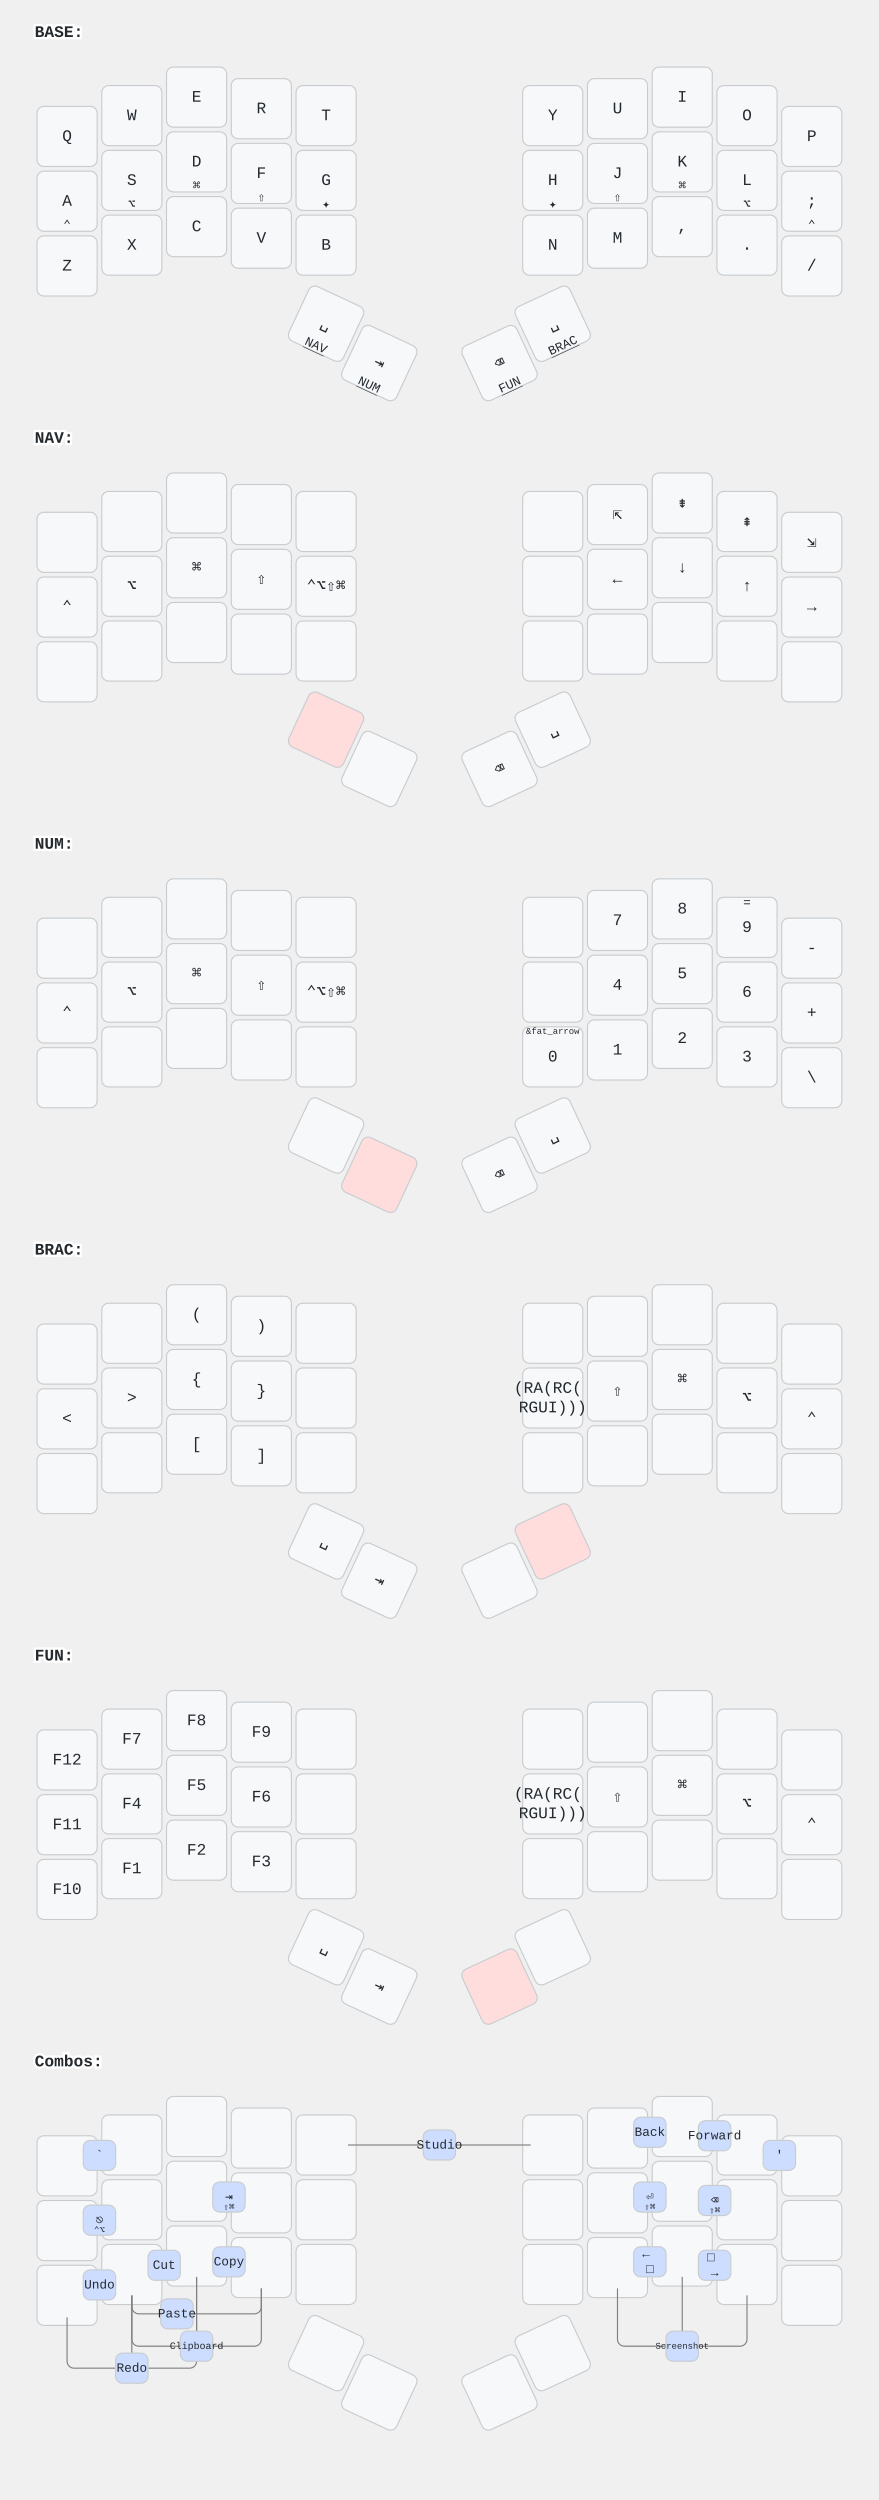
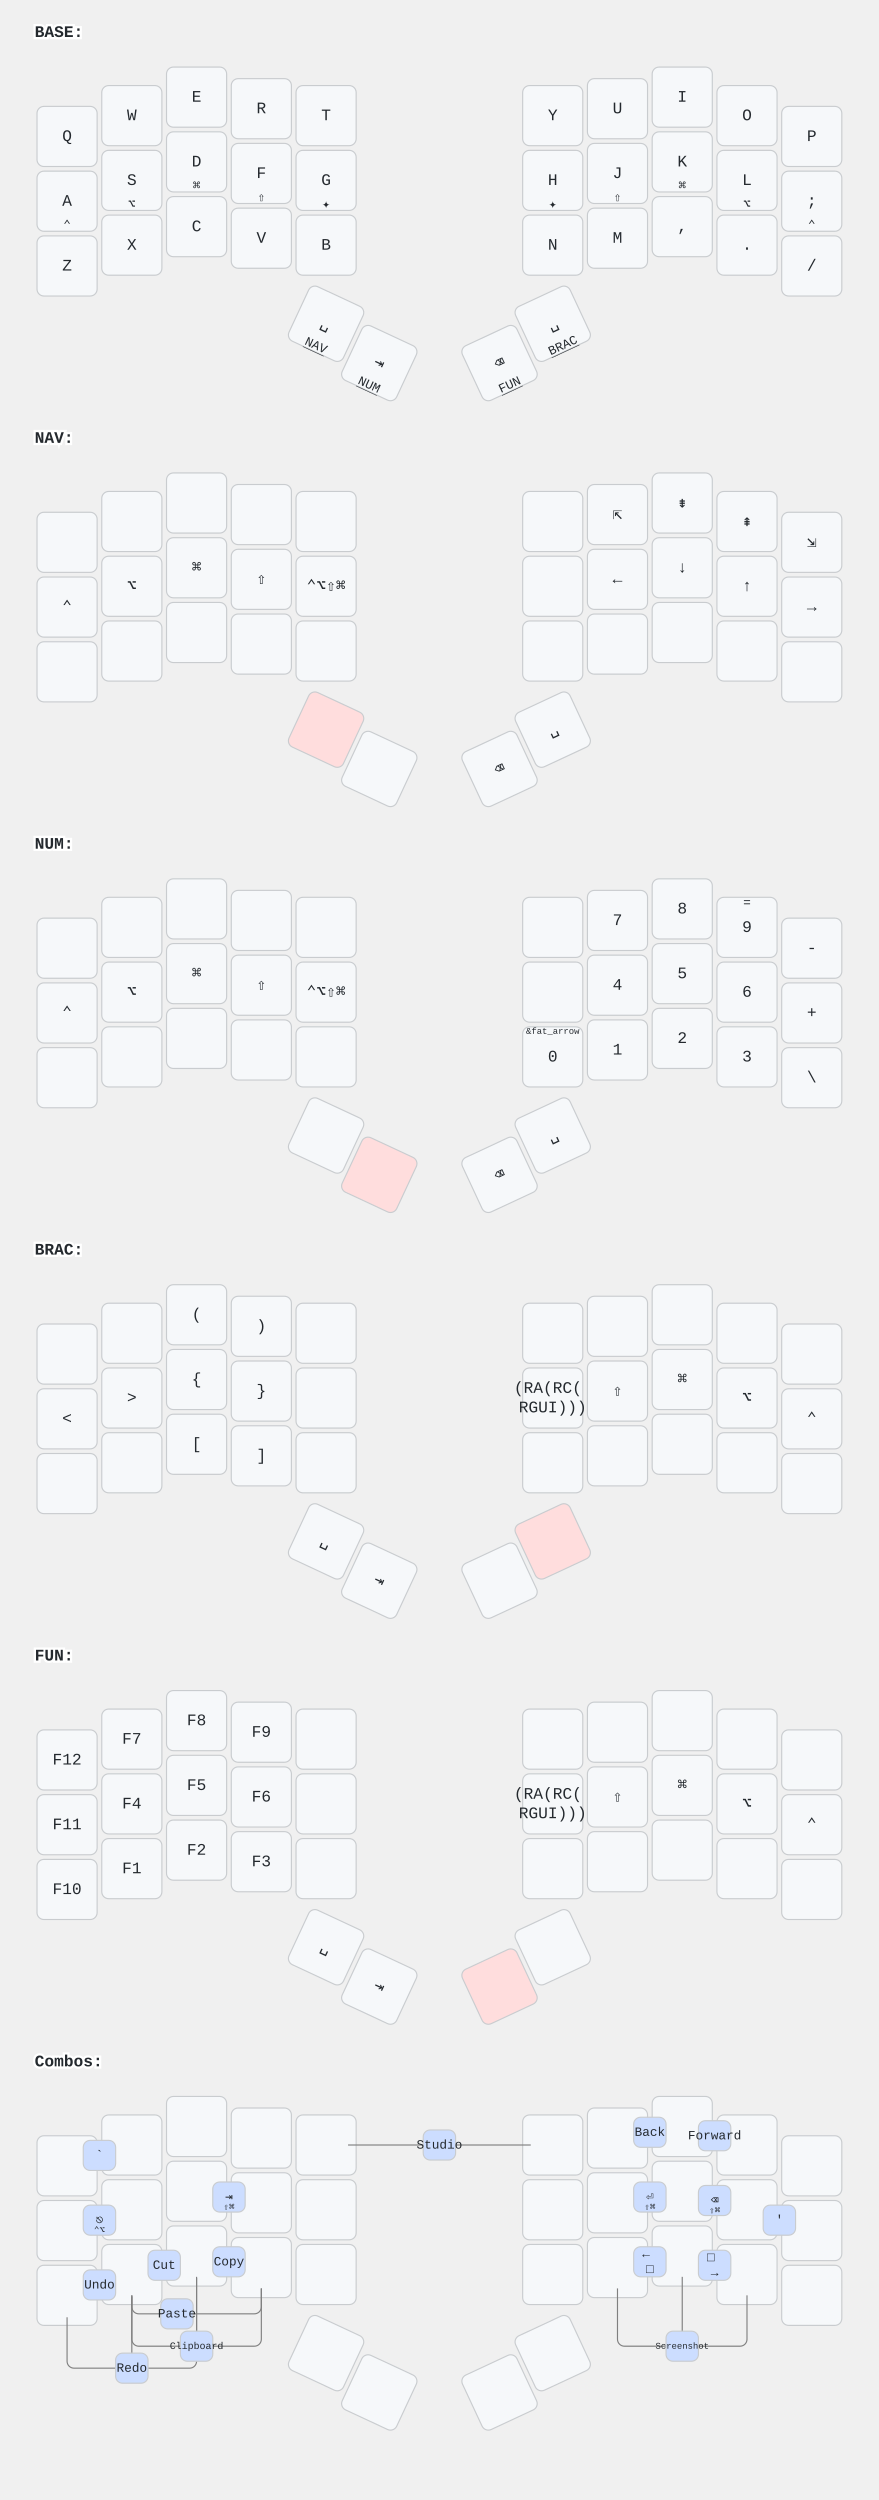
<svg xmlns="http://www.w3.org/2000/svg" width="760" height="2162" viewBox="0 0 760 2162" class="keymap">
  <style>/* inherit to force styles through use tags */
svg path {
    fill: inherit;
}

/* font and background color specifications */
svg.keymap {
    font-family: SFMono-Regular,Consolas,Liberation Mono,Menlo,monospace;
    font-size: 14px;
    font-kerning: normal;
    text-rendering: optimizeLegibility;
    fill: #24292e;
}

/* default key styling */
rect.key {
    fill: #f6f8fa;
}

rect.key, rect.combo {
    stroke: #c9cccf;
    stroke-width: 1;
}

/* default key side styling, only used is draw_key_sides is set */
rect.side {
    filter: brightness(90%);
}

/* color accent for combo boxes */
rect.combo, rect.combo-separate {
    fill: #cdf;
}

/* color accent for held keys */
rect.held, rect.combo.held {
    fill: #fdd;
}

/* color accent for ghost (optional) keys */
rect.ghost, rect.combo.ghost {
    stroke-dasharray: 4, 4;
    stroke-width: 2;
}

text {
    text-anchor: middle;
    dominant-baseline: middle;
}

/* styling for layer labels */
text.label {
    font-weight: bold;
    text-anchor: start;
    stroke: white;
    stroke-width: 4;
    paint-order: stroke;
}

/* styling for optional footer */
text.footer {
    text-anchor: end;
    dominant-baseline: auto;
    stroke: white;
    stroke-width: 4;
    paint-order: stroke;
}

/* styling for combo tap, and key non-tap label text */
text.combo, text.hold, text.shifted, text.left, text.right, text.tl, text.tr, text.bl, text.br {
    font-size: 11px;
}

text.hold, text.bl, text.br {
    text-anchor: middle;
    dominant-baseline: auto;
}

text.shifted, text.tl, text.tr {
    text-anchor: middle;
    dominant-baseline: hanging;
}

text.left, text.tl, text.bl {
    text-anchor: start;
}

text.right, text.tr, text.br {
    text-anchor: end;
}

text.layer-activator {
    text-decoration: underline;
}

/* styling for hold/shifted label text in combo box */
text.combo.hold, text.combo.shifted, text.combo.left, text.combo.right {
    font-size: 8px;
}

/* lighter symbol for transparent keys */
text.trans {
    fill: #7b7e81;
}

/* styling for combo dendrons */
path.combo {
    stroke-width: 1;
    stroke: gray;
    fill: none;
}

/* Start Tabler Icons Cleanup */
/* cannot use height/width with glyphs */
.icon-tabler &gt; path {
    fill: inherit;
    stroke: inherit;
    stroke-width: 2;
}
/* hide tabler's default box */
.icon-tabler &gt; path[stroke="none"][fill="none"] {
    visibility: hidden;
}
/* End Tabler Icons Cleanup */

text.footer { text-anchor: middle; }
</style>
  <g transform="translate(30, 0)" class="layer-BASE">
    <text x="0" y="28" class="label" id="BASE">BASE:</text>
    <g transform="translate(0, 56)">
      <g transform="translate(28, 62)" class="key keypos-0">
        <rect rx="6" ry="6" x="-26" y="-26" width="52" height="52" class="key" />
        <text x="0" y="0" class="key tap">Q</text>
      </g>
      <g transform="translate(84, 44)" class="key keypos-1">
        <rect rx="6" ry="6" x="-26" y="-26" width="52" height="52" class="key" />
        <text x="0" y="0" class="key tap">W</text>
      </g>
      <g transform="translate(140, 28)" class="key keypos-2">
        <rect rx="6" ry="6" x="-26" y="-26" width="52" height="52" class="key" />
        <text x="0" y="0" class="key tap">E</text>
      </g>
      <g transform="translate(196, 38)" class="key keypos-3">
        <rect rx="6" ry="6" x="-26" y="-26" width="52" height="52" class="key" />
        <text x="0" y="0" class="key tap">R</text>
      </g>
      <g transform="translate(252, 44)" class="key keypos-4">
        <rect rx="6" ry="6" x="-26" y="-26" width="52" height="52" class="key" />
        <text x="0" y="0" class="key tap">T</text>
      </g>
      <g transform="translate(448, 44)" class="key keypos-5">
        <rect rx="6" ry="6" x="-26" y="-26" width="52" height="52" class="key" />
        <text x="0" y="0" class="key tap">Y</text>
      </g>
      <g transform="translate(504, 38)" class="key keypos-6">
        <rect rx="6" ry="6" x="-26" y="-26" width="52" height="52" class="key" />
        <text x="0" y="0" class="key tap">U</text>
      </g>
      <g transform="translate(560, 28)" class="key keypos-7">
        <rect rx="6" ry="6" x="-26" y="-26" width="52" height="52" class="key" />
        <text x="0" y="0" class="key tap">I</text>
      </g>
      <g transform="translate(616, 44)" class="key keypos-8">
        <rect rx="6" ry="6" x="-26" y="-26" width="52" height="52" class="key" />
        <text x="0" y="0" class="key tap">O</text>
      </g>
      <g transform="translate(672, 62)" class="key keypos-9">
        <rect rx="6" ry="6" x="-26" y="-26" width="52" height="52" class="key" />
        <text x="0" y="0" class="key tap">P</text>
      </g>
      <g transform="translate(28, 118)" class="key keypos-10">
        <rect rx="6" ry="6" x="-26" y="-26" width="52" height="52" class="key" />
        <text x="0" y="0" class="key tap">A</text>
        <text x="0" y="24" class="key hold">⌃</text>
      </g>
      <g transform="translate(84, 100)" class="key keypos-11">
        <rect rx="6" ry="6" x="-26" y="-26" width="52" height="52" class="key" />
        <text x="0" y="0" class="key tap">S</text>
        <text x="0" y="24" class="key hold">⌥</text>
      </g>
      <g transform="translate(140, 84)" class="key keypos-12">
        <rect rx="6" ry="6" x="-26" y="-26" width="52" height="52" class="key" />
        <text x="0" y="0" class="key tap">D</text>
        <text x="0" y="24" class="key hold">⌘</text>
      </g>
      <g transform="translate(196, 94)" class="key keypos-13">
        <rect rx="6" ry="6" x="-26" y="-26" width="52" height="52" class="key" />
        <text x="0" y="0" class="key tap">F</text>
        <text x="0" y="24" class="key hold">⇧</text>
      </g>
      <g transform="translate(252, 100)" class="key keypos-14">
        <rect rx="6" ry="6" x="-26" y="-26" width="52" height="52" class="key" />
        <text x="0" y="0" class="key tap">G</text>
        <text x="0" y="24" class="key hold">✦</text>
      </g>
      <g transform="translate(448, 100)" class="key keypos-15">
        <rect rx="6" ry="6" x="-26" y="-26" width="52" height="52" class="key" />
        <text x="0" y="0" class="key tap">H</text>
        <text x="0" y="24" class="key hold">✦</text>
      </g>
      <g transform="translate(504, 94)" class="key keypos-16">
        <rect rx="6" ry="6" x="-26" y="-26" width="52" height="52" class="key" />
        <text x="0" y="0" class="key tap">J</text>
        <text x="0" y="24" class="key hold">⇧</text>
      </g>
      <g transform="translate(560, 84)" class="key keypos-17">
        <rect rx="6" ry="6" x="-26" y="-26" width="52" height="52" class="key" />
        <text x="0" y="0" class="key tap">K</text>
        <text x="0" y="24" class="key hold">⌘</text>
      </g>
      <g transform="translate(616, 100)" class="key keypos-18">
        <rect rx="6" ry="6" x="-26" y="-26" width="52" height="52" class="key" />
        <text x="0" y="0" class="key tap">L</text>
        <text x="0" y="24" class="key hold">⌥</text>
      </g>
      <g transform="translate(672, 118)" class="key keypos-19">
        <rect rx="6" ry="6" x="-26" y="-26" width="52" height="52" class="key" />
        <text x="0" y="0" class="key tap">;</text>
        <text x="0" y="24" class="key hold">⌃</text>
      </g>
      <g transform="translate(28, 174)" class="key keypos-20">
        <rect rx="6" ry="6" x="-26" y="-26" width="52" height="52" class="key" />
        <text x="0" y="0" class="key tap">Z</text>
      </g>
      <g transform="translate(84, 156)" class="key keypos-21">
        <rect rx="6" ry="6" x="-26" y="-26" width="52" height="52" class="key" />
        <text x="0" y="0" class="key tap">X</text>
      </g>
      <g transform="translate(140, 140)" class="key keypos-22">
        <rect rx="6" ry="6" x="-26" y="-26" width="52" height="52" class="key" />
        <text x="0" y="0" class="key tap">C</text>
      </g>
      <g transform="translate(196, 150)" class="key keypos-23">
        <rect rx="6" ry="6" x="-26" y="-26" width="52" height="52" class="key" />
        <text x="0" y="0" class="key tap">V</text>
      </g>
      <g transform="translate(252, 156)" class="key keypos-24">
        <rect rx="6" ry="6" x="-26" y="-26" width="52" height="52" class="key" />
        <text x="0" y="0" class="key tap">B</text>
      </g>
      <g transform="translate(448, 156)" class="key keypos-25">
        <rect rx="6" ry="6" x="-26" y="-26" width="52" height="52" class="key" />
        <text x="0" y="0" class="key tap">N</text>
      </g>
      <g transform="translate(504, 150)" class="key keypos-26">
        <rect rx="6" ry="6" x="-26" y="-26" width="52" height="52" class="key" />
        <text x="0" y="0" class="key tap">M</text>
      </g>
      <g transform="translate(560, 140)" class="key keypos-27">
        <rect rx="6" ry="6" x="-26" y="-26" width="52" height="52" class="key" />
        <text x="0" y="0" class="key tap">,</text>
      </g>
      <g transform="translate(616, 156)" class="key keypos-28">
        <rect rx="6" ry="6" x="-26" y="-26" width="52" height="52" class="key" />
        <text x="0" y="0" class="key tap">.</text>
      </g>
      <g transform="translate(672, 174)" class="key keypos-29">
        <rect rx="6" ry="6" x="-26" y="-26" width="52" height="52" class="key" />
        <text x="0" y="0" class="key tap">/</text>
      </g>
      <g transform="translate(252, 224) rotate(25.0)" class="key keypos-30">
        <rect rx="6" ry="6" x="-26" y="-26" width="52" height="52" class="key" />
        <text x="0" y="0" class="key tap">␣</text>
        <a href="#NAV">
          <text x="0" y="24" class="key hold layer-activator">NAV</text>
        </a>
      </g>
      <g transform="translate(298, 258) rotate(25.0)" class="key keypos-31">
        <rect rx="6" ry="6" x="-26" y="-26" width="52" height="52" class="key" />
        <text x="0" y="0" class="key tap">⇥</text>
        <a href="#NUM">
          <text x="0" y="24" class="key hold layer-activator">NUM</text>
        </a>
      </g>
      <g transform="translate(402, 258) rotate(-25.0)" class="key keypos-32">
        <rect rx="6" ry="6" x="-26" y="-26" width="52" height="52" class="key" />
        <text x="0" y="0" class="key tap">⌫</text>
        <a href="#FUN">
          <text x="0" y="24" class="key hold layer-activator">FUN</text>
        </a>
      </g>
      <g transform="translate(448, 224) rotate(-25.0)" class="key keypos-33">
        <rect rx="6" ry="6" x="-26" y="-26" width="52" height="52" class="key" />
        <text x="0" y="0" class="key tap">␣</text>
        <a href="#BRAC">
          <text x="0" y="24" class="key hold layer-activator">BRAC</text>
        </a>
      </g>
    </g>
  </g>
  <g transform="translate(30, 351)" class="layer-NAV">
    <text x="0" y="28" class="label" id="NAV">NAV:</text>
    <g transform="translate(0, 56)">
      <g transform="translate(28, 62)" class="key keypos-0">
        <rect rx="6" ry="6" x="-26" y="-26" width="52" height="52" class="key" />
      </g>
      <g transform="translate(84, 44)" class="key keypos-1">
        <rect rx="6" ry="6" x="-26" y="-26" width="52" height="52" class="key" />
      </g>
      <g transform="translate(140, 28)" class="key keypos-2">
        <rect rx="6" ry="6" x="-26" y="-26" width="52" height="52" class="key" />
      </g>
      <g transform="translate(196, 38)" class="key keypos-3">
        <rect rx="6" ry="6" x="-26" y="-26" width="52" height="52" class="key" />
      </g>
      <g transform="translate(252, 44)" class="key keypos-4">
        <rect rx="6" ry="6" x="-26" y="-26" width="52" height="52" class="key" />
      </g>
      <g transform="translate(448, 44)" class="key keypos-5">
        <rect rx="6" ry="6" x="-26" y="-26" width="52" height="52" class="key" />
      </g>
      <g transform="translate(504, 38)" class="key keypos-6">
        <rect rx="6" ry="6" x="-26" y="-26" width="52" height="52" class="key" />
        <text x="0" y="0" class="key tap">⇱</text>
      </g>
      <g transform="translate(560, 28)" class="key keypos-7">
        <rect rx="6" ry="6" x="-26" y="-26" width="52" height="52" class="key" />
        <text x="0" y="0" class="key tap">⇟</text>
      </g>
      <g transform="translate(616, 44)" class="key keypos-8">
        <rect rx="6" ry="6" x="-26" y="-26" width="52" height="52" class="key" />
        <text x="0" y="0" class="key tap">⇞</text>
      </g>
      <g transform="translate(672, 62)" class="key keypos-9">
        <rect rx="6" ry="6" x="-26" y="-26" width="52" height="52" class="key" />
        <text x="0" y="0" class="key tap">⇲</text>
      </g>
      <g transform="translate(28, 118)" class="key keypos-10">
        <rect rx="6" ry="6" x="-26" y="-26" width="52" height="52" class="key" />
        <text x="0" y="0" class="key tap">⌃</text>
      </g>
      <g transform="translate(84, 100)" class="key keypos-11">
        <rect rx="6" ry="6" x="-26" y="-26" width="52" height="52" class="key" />
        <text x="0" y="0" class="key tap">⌥</text>
      </g>
      <g transform="translate(140, 84)" class="key keypos-12">
        <rect rx="6" ry="6" x="-26" y="-26" width="52" height="52" class="key" />
        <text x="0" y="0" class="key tap">⌘</text>
      </g>
      <g transform="translate(196, 94)" class="key keypos-13">
        <rect rx="6" ry="6" x="-26" y="-26" width="52" height="52" class="key" />
        <text x="0" y="0" class="key tap">⇧</text>
      </g>
      <g transform="translate(252, 100)" class="key keypos-14">
        <rect rx="6" ry="6" x="-26" y="-26" width="52" height="52" class="key" />
        <text x="0" y="0" class="key tap">⌃⌥⇧⌘</text>
      </g>
      <g transform="translate(448, 100)" class="key keypos-15">
        <rect rx="6" ry="6" x="-26" y="-26" width="52" height="52" class="key" />
      </g>
      <g transform="translate(504, 94)" class="key keypos-16">
        <rect rx="6" ry="6" x="-26" y="-26" width="52" height="52" class="key" />
        <text x="0" y="0" class="key tap">←</text>
      </g>
      <g transform="translate(560, 84)" class="key keypos-17">
        <rect rx="6" ry="6" x="-26" y="-26" width="52" height="52" class="key" />
        <text x="0" y="0" class="key tap">↓</text>
      </g>
      <g transform="translate(616, 100)" class="key keypos-18">
        <rect rx="6" ry="6" x="-26" y="-26" width="52" height="52" class="key" />
        <text x="0" y="0" class="key tap">↑</text>
      </g>
      <g transform="translate(672, 118)" class="key keypos-19">
        <rect rx="6" ry="6" x="-26" y="-26" width="52" height="52" class="key" />
        <text x="0" y="0" class="key tap">→</text>
      </g>
      <g transform="translate(28, 174)" class="key keypos-20">
        <rect rx="6" ry="6" x="-26" y="-26" width="52" height="52" class="key" />
      </g>
      <g transform="translate(84, 156)" class="key keypos-21">
        <rect rx="6" ry="6" x="-26" y="-26" width="52" height="52" class="key" />
      </g>
      <g transform="translate(140, 140)" class="key keypos-22">
        <rect rx="6" ry="6" x="-26" y="-26" width="52" height="52" class="key" />
      </g>
      <g transform="translate(196, 150)" class="key keypos-23">
        <rect rx="6" ry="6" x="-26" y="-26" width="52" height="52" class="key" />
      </g>
      <g transform="translate(252, 156)" class="key keypos-24">
        <rect rx="6" ry="6" x="-26" y="-26" width="52" height="52" class="key" />
      </g>
      <g transform="translate(448, 156)" class="key keypos-25">
        <rect rx="6" ry="6" x="-26" y="-26" width="52" height="52" class="key" />
      </g>
      <g transform="translate(504, 150)" class="key keypos-26">
        <rect rx="6" ry="6" x="-26" y="-26" width="52" height="52" class="key" />
      </g>
      <g transform="translate(560, 140)" class="key keypos-27">
        <rect rx="6" ry="6" x="-26" y="-26" width="52" height="52" class="key" />
      </g>
      <g transform="translate(616, 156)" class="key keypos-28">
        <rect rx="6" ry="6" x="-26" y="-26" width="52" height="52" class="key" />
      </g>
      <g transform="translate(672, 174)" class="key keypos-29">
        <rect rx="6" ry="6" x="-26" y="-26" width="52" height="52" class="key" />
      </g>
      <g transform="translate(252, 224) rotate(25.0)" class="key held keypos-30">
        <rect rx="6" ry="6" x="-26" y="-26" width="52" height="52" class="key held" />
      </g>
      <g transform="translate(298, 258) rotate(25.0)" class="key keypos-31">
        <rect rx="6" ry="6" x="-26" y="-26" width="52" height="52" class="key" />
      </g>
      <g transform="translate(402, 258) rotate(-25.0)" class="key keypos-32">
        <rect rx="6" ry="6" x="-26" y="-26" width="52" height="52" class="key" />
        <text x="0" y="0" class="key tap">⌫</text>
      </g>
      <g transform="translate(448, 224) rotate(-25.0)" class="key keypos-33">
        <rect rx="6" ry="6" x="-26" y="-26" width="52" height="52" class="key" />
        <text x="0" y="0" class="key tap">␣</text>
      </g>
    </g>
  </g>
  <g transform="translate(30, 702)" class="layer-NUM">
    <text x="0" y="28" class="label" id="NUM">NUM:</text>
    <g transform="translate(0, 56)">
      <g transform="translate(28, 62)" class="key keypos-0">
        <rect rx="6" ry="6" x="-26" y="-26" width="52" height="52" class="key" />
      </g>
      <g transform="translate(84, 44)" class="key keypos-1">
        <rect rx="6" ry="6" x="-26" y="-26" width="52" height="52" class="key" />
      </g>
      <g transform="translate(140, 28)" class="key keypos-2">
        <rect rx="6" ry="6" x="-26" y="-26" width="52" height="52" class="key" />
      </g>
      <g transform="translate(196, 38)" class="key keypos-3">
        <rect rx="6" ry="6" x="-26" y="-26" width="52" height="52" class="key" />
      </g>
      <g transform="translate(252, 44)" class="key keypos-4">
        <rect rx="6" ry="6" x="-26" y="-26" width="52" height="52" class="key" />
      </g>
      <g transform="translate(448, 44)" class="key keypos-5">
        <rect rx="6" ry="6" x="-26" y="-26" width="52" height="52" class="key" />
      </g>
      <g transform="translate(504, 38)" class="key keypos-6">
        <rect rx="6" ry="6" x="-26" y="-26" width="52" height="52" class="key" />
        <text x="0" y="0" class="key tap">7</text>
      </g>
      <g transform="translate(560, 28)" class="key keypos-7">
        <rect rx="6" ry="6" x="-26" y="-26" width="52" height="52" class="key" />
        <text x="0" y="0" class="key tap">8</text>
      </g>
      <g transform="translate(616, 44)" class="key keypos-8">
        <rect rx="6" ry="6" x="-26" y="-26" width="52" height="52" class="key" />
        <text x="0" y="0" class="key tap">9</text>
        <text x="0" y="-24" class="key shifted">=</text>
      </g>
      <g transform="translate(672, 62)" class="key keypos-9">
        <rect rx="6" ry="6" x="-26" y="-26" width="52" height="52" class="key" />
        <text x="0" y="0" class="key tap">-</text>
      </g>
      <g transform="translate(28, 118)" class="key keypos-10">
        <rect rx="6" ry="6" x="-26" y="-26" width="52" height="52" class="key" />
        <text x="0" y="0" class="key tap">⌃</text>
      </g>
      <g transform="translate(84, 100)" class="key keypos-11">
        <rect rx="6" ry="6" x="-26" y="-26" width="52" height="52" class="key" />
        <text x="0" y="0" class="key tap">⌥</text>
      </g>
      <g transform="translate(140, 84)" class="key keypos-12">
        <rect rx="6" ry="6" x="-26" y="-26" width="52" height="52" class="key" />
        <text x="0" y="0" class="key tap">⌘</text>
      </g>
      <g transform="translate(196, 94)" class="key keypos-13">
        <rect rx="6" ry="6" x="-26" y="-26" width="52" height="52" class="key" />
        <text x="0" y="0" class="key tap">⇧</text>
      </g>
      <g transform="translate(252, 100)" class="key keypos-14">
        <rect rx="6" ry="6" x="-26" y="-26" width="52" height="52" class="key" />
        <text x="0" y="0" class="key tap">⌃⌥⇧⌘</text>
      </g>
      <g transform="translate(448, 100)" class="key keypos-15">
        <rect rx="6" ry="6" x="-26" y="-26" width="52" height="52" class="key" />
      </g>
      <g transform="translate(504, 94)" class="key keypos-16">
        <rect rx="6" ry="6" x="-26" y="-26" width="52" height="52" class="key" />
        <text x="0" y="0" class="key tap">4</text>
      </g>
      <g transform="translate(560, 84)" class="key keypos-17">
        <rect rx="6" ry="6" x="-26" y="-26" width="52" height="52" class="key" />
        <text x="0" y="0" class="key tap">5</text>
      </g>
      <g transform="translate(616, 100)" class="key keypos-18">
        <rect rx="6" ry="6" x="-26" y="-26" width="52" height="52" class="key" />
        <text x="0" y="0" class="key tap">6</text>
      </g>
      <g transform="translate(672, 118)" class="key keypos-19">
        <rect rx="6" ry="6" x="-26" y="-26" width="52" height="52" class="key" />
        <text x="0" y="0" class="key tap">+</text>
      </g>
      <g transform="translate(28, 174)" class="key keypos-20">
        <rect rx="6" ry="6" x="-26" y="-26" width="52" height="52" class="key" />
      </g>
      <g transform="translate(84, 156)" class="key keypos-21">
        <rect rx="6" ry="6" x="-26" y="-26" width="52" height="52" class="key" />
      </g>
      <g transform="translate(140, 140)" class="key keypos-22">
        <rect rx="6" ry="6" x="-26" y="-26" width="52" height="52" class="key" />
      </g>
      <g transform="translate(196, 150)" class="key keypos-23">
        <rect rx="6" ry="6" x="-26" y="-26" width="52" height="52" class="key" />
      </g>
      <g transform="translate(252, 156)" class="key keypos-24">
        <rect rx="6" ry="6" x="-26" y="-26" width="52" height="52" class="key" />
      </g>
      <g transform="translate(448, 156)" class="key keypos-25">
        <rect rx="6" ry="6" x="-26" y="-26" width="52" height="52" class="key" />
        <text x="0" y="0" class="key tap">0</text>
        <text x="0" y="-24" class="key shifted">
          <tspan style="font-size: 70%">&amp;fat_arrow</tspan>
        </text>
      </g>
      <g transform="translate(504, 150)" class="key keypos-26">
        <rect rx="6" ry="6" x="-26" y="-26" width="52" height="52" class="key" />
        <text x="0" y="0" class="key tap">1</text>
      </g>
      <g transform="translate(560, 140)" class="key keypos-27">
        <rect rx="6" ry="6" x="-26" y="-26" width="52" height="52" class="key" />
        <text x="0" y="0" class="key tap">2</text>
      </g>
      <g transform="translate(616, 156)" class="key keypos-28">
        <rect rx="6" ry="6" x="-26" y="-26" width="52" height="52" class="key" />
        <text x="0" y="0" class="key tap">3</text>
      </g>
      <g transform="translate(672, 174)" class="key keypos-29">
        <rect rx="6" ry="6" x="-26" y="-26" width="52" height="52" class="key" />
        <text x="0" y="0" class="key tap">\</text>
      </g>
      <g transform="translate(252, 224) rotate(25.0)" class="key keypos-30">
        <rect rx="6" ry="6" x="-26" y="-26" width="52" height="52" class="key" />
      </g>
      <g transform="translate(298, 258) rotate(25.0)" class="key held keypos-31">
        <rect rx="6" ry="6" x="-26" y="-26" width="52" height="52" class="key held" />
      </g>
      <g transform="translate(402, 258) rotate(-25.0)" class="key keypos-32">
        <rect rx="6" ry="6" x="-26" y="-26" width="52" height="52" class="key" />
        <text x="0" y="0" class="key tap">⌫</text>
      </g>
      <g transform="translate(448, 224) rotate(-25.0)" class="key keypos-33">
        <rect rx="6" ry="6" x="-26" y="-26" width="52" height="52" class="key" />
        <text x="0" y="0" class="key tap">␣</text>
      </g>
    </g>
  </g>
  <g transform="translate(30, 1053)" class="layer-BRAC">
    <text x="0" y="28" class="label" id="BRAC">BRAC:</text>
    <g transform="translate(0, 56)">
      <g transform="translate(28, 62)" class="key keypos-0">
        <rect rx="6" ry="6" x="-26" y="-26" width="52" height="52" class="key" />
      </g>
      <g transform="translate(84, 44)" class="key keypos-1">
        <rect rx="6" ry="6" x="-26" y="-26" width="52" height="52" class="key" />
      </g>
      <g transform="translate(140, 28)" class="key keypos-2">
        <rect rx="6" ry="6" x="-26" y="-26" width="52" height="52" class="key" />
        <text x="0" y="0" class="key tap">(</text>
      </g>
      <g transform="translate(196, 38)" class="key keypos-3">
        <rect rx="6" ry="6" x="-26" y="-26" width="52" height="52" class="key" />
        <text x="0" y="0" class="key tap">)</text>
      </g>
      <g transform="translate(252, 44)" class="key keypos-4">
        <rect rx="6" ry="6" x="-26" y="-26" width="52" height="52" class="key" />
      </g>
      <g transform="translate(448, 44)" class="key keypos-5">
        <rect rx="6" ry="6" x="-26" y="-26" width="52" height="52" class="key" />
      </g>
      <g transform="translate(504, 38)" class="key keypos-6">
        <rect rx="6" ry="6" x="-26" y="-26" width="52" height="52" class="key" />
      </g>
      <g transform="translate(560, 28)" class="key keypos-7">
        <rect rx="6" ry="6" x="-26" y="-26" width="52" height="52" class="key" />
      </g>
      <g transform="translate(616, 44)" class="key keypos-8">
        <rect rx="6" ry="6" x="-26" y="-26" width="52" height="52" class="key" />
      </g>
      <g transform="translate(672, 62)" class="key keypos-9">
        <rect rx="6" ry="6" x="-26" y="-26" width="52" height="52" class="key" />
      </g>
      <g transform="translate(28, 118)" class="key keypos-10">
        <rect rx="6" ry="6" x="-26" y="-26" width="52" height="52" class="key" />
        <text x="0" y="0" class="key tap">&lt;</text>
      </g>
      <g transform="translate(84, 100)" class="key keypos-11">
        <rect rx="6" ry="6" x="-26" y="-26" width="52" height="52" class="key" />
        <text x="0" y="0" class="key tap">&gt;</text>
      </g>
      <g transform="translate(140, 84)" class="key keypos-12">
        <rect rx="6" ry="6" x="-26" y="-26" width="52" height="52" class="key" />
        <text x="0" y="0" class="key tap">{</text>
      </g>
      <g transform="translate(196, 94)" class="key keypos-13">
        <rect rx="6" ry="6" x="-26" y="-26" width="52" height="52" class="key" />
        <text x="0" y="0" class="key tap">}</text>
      </g>
      <g transform="translate(252, 100)" class="key keypos-14">
        <rect rx="6" ry="6" x="-26" y="-26" width="52" height="52" class="key" />
      </g>
      <g transform="translate(448, 100)" class="key keypos-15">
        <rect rx="6" ry="6" x="-26" y="-26" width="52" height="52" class="key" />
        <text x="0" y="0" class="key tap">
          <tspan x="0" dy="-0.6em">(RA(RC(</tspan>
          <tspan x="0" dy="1.2em">RGUI)))</tspan>
        </text>
      </g>
      <g transform="translate(504, 94)" class="key keypos-16">
        <rect rx="6" ry="6" x="-26" y="-26" width="52" height="52" class="key" />
        <text x="0" y="0" class="key tap">⇧</text>
      </g>
      <g transform="translate(560, 84)" class="key keypos-17">
        <rect rx="6" ry="6" x="-26" y="-26" width="52" height="52" class="key" />
        <text x="0" y="0" class="key tap">⌘</text>
      </g>
      <g transform="translate(616, 100)" class="key keypos-18">
        <rect rx="6" ry="6" x="-26" y="-26" width="52" height="52" class="key" />
        <text x="0" y="0" class="key tap">⌥</text>
      </g>
      <g transform="translate(672, 118)" class="key keypos-19">
        <rect rx="6" ry="6" x="-26" y="-26" width="52" height="52" class="key" />
        <text x="0" y="0" class="key tap">⌃</text>
      </g>
      <g transform="translate(28, 174)" class="key keypos-20">
        <rect rx="6" ry="6" x="-26" y="-26" width="52" height="52" class="key" />
      </g>
      <g transform="translate(84, 156)" class="key keypos-21">
        <rect rx="6" ry="6" x="-26" y="-26" width="52" height="52" class="key" />
      </g>
      <g transform="translate(140, 140)" class="key keypos-22">
        <rect rx="6" ry="6" x="-26" y="-26" width="52" height="52" class="key" />
        <text x="0" y="0" class="key tap">[</text>
      </g>
      <g transform="translate(196, 150)" class="key keypos-23">
        <rect rx="6" ry="6" x="-26" y="-26" width="52" height="52" class="key" />
        <text x="0" y="0" class="key tap">]</text>
      </g>
      <g transform="translate(252, 156)" class="key keypos-24">
        <rect rx="6" ry="6" x="-26" y="-26" width="52" height="52" class="key" />
      </g>
      <g transform="translate(448, 156)" class="key keypos-25">
        <rect rx="6" ry="6" x="-26" y="-26" width="52" height="52" class="key" />
      </g>
      <g transform="translate(504, 150)" class="key keypos-26">
        <rect rx="6" ry="6" x="-26" y="-26" width="52" height="52" class="key" />
      </g>
      <g transform="translate(560, 140)" class="key keypos-27">
        <rect rx="6" ry="6" x="-26" y="-26" width="52" height="52" class="key" />
      </g>
      <g transform="translate(616, 156)" class="key keypos-28">
        <rect rx="6" ry="6" x="-26" y="-26" width="52" height="52" class="key" />
      </g>
      <g transform="translate(672, 174)" class="key keypos-29">
        <rect rx="6" ry="6" x="-26" y="-26" width="52" height="52" class="key" />
      </g>
      <g transform="translate(252, 224) rotate(25.0)" class="key keypos-30">
        <rect rx="6" ry="6" x="-26" y="-26" width="52" height="52" class="key" />
        <text x="0" y="0" class="key tap">␣</text>
      </g>
      <g transform="translate(298, 258) rotate(25.0)" class="key keypos-31">
        <rect rx="6" ry="6" x="-26" y="-26" width="52" height="52" class="key" />
        <text x="0" y="0" class="key tap">⇥</text>
      </g>
      <g transform="translate(402, 258) rotate(-25.0)" class="key keypos-32">
        <rect rx="6" ry="6" x="-26" y="-26" width="52" height="52" class="key" />
      </g>
      <g transform="translate(448, 224) rotate(-25.0)" class="key held keypos-33">
        <rect rx="6" ry="6" x="-26" y="-26" width="52" height="52" class="key held" />
      </g>
    </g>
  </g>
  <g transform="translate(30, 1404)" class="layer-FUN">
    <text x="0" y="28" class="label" id="FUN">FUN:</text>
    <g transform="translate(0, 56)">
      <g transform="translate(28, 62)" class="key keypos-0">
        <rect rx="6" ry="6" x="-26" y="-26" width="52" height="52" class="key" />
        <text x="0" y="0" class="key tap">F12</text>
      </g>
      <g transform="translate(84, 44)" class="key keypos-1">
        <rect rx="6" ry="6" x="-26" y="-26" width="52" height="52" class="key" />
        <text x="0" y="0" class="key tap">F7</text>
      </g>
      <g transform="translate(140, 28)" class="key keypos-2">
        <rect rx="6" ry="6" x="-26" y="-26" width="52" height="52" class="key" />
        <text x="0" y="0" class="key tap">F8</text>
      </g>
      <g transform="translate(196, 38)" class="key keypos-3">
        <rect rx="6" ry="6" x="-26" y="-26" width="52" height="52" class="key" />
        <text x="0" y="0" class="key tap">F9</text>
      </g>
      <g transform="translate(252, 44)" class="key keypos-4">
        <rect rx="6" ry="6" x="-26" y="-26" width="52" height="52" class="key" />
      </g>
      <g transform="translate(448, 44)" class="key keypos-5">
        <rect rx="6" ry="6" x="-26" y="-26" width="52" height="52" class="key" />
      </g>
      <g transform="translate(504, 38)" class="key keypos-6">
        <rect rx="6" ry="6" x="-26" y="-26" width="52" height="52" class="key" />
      </g>
      <g transform="translate(560, 28)" class="key keypos-7">
        <rect rx="6" ry="6" x="-26" y="-26" width="52" height="52" class="key" />
      </g>
      <g transform="translate(616, 44)" class="key keypos-8">
        <rect rx="6" ry="6" x="-26" y="-26" width="52" height="52" class="key" />
      </g>
      <g transform="translate(672, 62)" class="key keypos-9">
        <rect rx="6" ry="6" x="-26" y="-26" width="52" height="52" class="key" />
      </g>
      <g transform="translate(28, 118)" class="key keypos-10">
        <rect rx="6" ry="6" x="-26" y="-26" width="52" height="52" class="key" />
        <text x="0" y="0" class="key tap">F11</text>
      </g>
      <g transform="translate(84, 100)" class="key keypos-11">
        <rect rx="6" ry="6" x="-26" y="-26" width="52" height="52" class="key" />
        <text x="0" y="0" class="key tap">F4</text>
      </g>
      <g transform="translate(140, 84)" class="key keypos-12">
        <rect rx="6" ry="6" x="-26" y="-26" width="52" height="52" class="key" />
        <text x="0" y="0" class="key tap">F5</text>
      </g>
      <g transform="translate(196, 94)" class="key keypos-13">
        <rect rx="6" ry="6" x="-26" y="-26" width="52" height="52" class="key" />
        <text x="0" y="0" class="key tap">F6</text>
      </g>
      <g transform="translate(252, 100)" class="key keypos-14">
        <rect rx="6" ry="6" x="-26" y="-26" width="52" height="52" class="key" />
      </g>
      <g transform="translate(448, 100)" class="key keypos-15">
        <rect rx="6" ry="6" x="-26" y="-26" width="52" height="52" class="key" />
        <text x="0" y="0" class="key tap">
          <tspan x="0" dy="-0.6em">(RA(RC(</tspan>
          <tspan x="0" dy="1.2em">RGUI)))</tspan>
        </text>
      </g>
      <g transform="translate(504, 94)" class="key keypos-16">
        <rect rx="6" ry="6" x="-26" y="-26" width="52" height="52" class="key" />
        <text x="0" y="0" class="key tap">⇧</text>
      </g>
      <g transform="translate(560, 84)" class="key keypos-17">
        <rect rx="6" ry="6" x="-26" y="-26" width="52" height="52" class="key" />
        <text x="0" y="0" class="key tap">⌘</text>
      </g>
      <g transform="translate(616, 100)" class="key keypos-18">
        <rect rx="6" ry="6" x="-26" y="-26" width="52" height="52" class="key" />
        <text x="0" y="0" class="key tap">⌥</text>
      </g>
      <g transform="translate(672, 118)" class="key keypos-19">
        <rect rx="6" ry="6" x="-26" y="-26" width="52" height="52" class="key" />
        <text x="0" y="0" class="key tap">⌃</text>
      </g>
      <g transform="translate(28, 174)" class="key keypos-20">
        <rect rx="6" ry="6" x="-26" y="-26" width="52" height="52" class="key" />
        <text x="0" y="0" class="key tap">F10</text>
      </g>
      <g transform="translate(84, 156)" class="key keypos-21">
        <rect rx="6" ry="6" x="-26" y="-26" width="52" height="52" class="key" />
        <text x="0" y="0" class="key tap">F1</text>
      </g>
      <g transform="translate(140, 140)" class="key keypos-22">
        <rect rx="6" ry="6" x="-26" y="-26" width="52" height="52" class="key" />
        <text x="0" y="0" class="key tap">F2</text>
      </g>
      <g transform="translate(196, 150)" class="key keypos-23">
        <rect rx="6" ry="6" x="-26" y="-26" width="52" height="52" class="key" />
        <text x="0" y="0" class="key tap">F3</text>
      </g>
      <g transform="translate(252, 156)" class="key keypos-24">
        <rect rx="6" ry="6" x="-26" y="-26" width="52" height="52" class="key" />
      </g>
      <g transform="translate(448, 156)" class="key keypos-25">
        <rect rx="6" ry="6" x="-26" y="-26" width="52" height="52" class="key" />
      </g>
      <g transform="translate(504, 150)" class="key keypos-26">
        <rect rx="6" ry="6" x="-26" y="-26" width="52" height="52" class="key" />
      </g>
      <g transform="translate(560, 140)" class="key keypos-27">
        <rect rx="6" ry="6" x="-26" y="-26" width="52" height="52" class="key" />
      </g>
      <g transform="translate(616, 156)" class="key keypos-28">
        <rect rx="6" ry="6" x="-26" y="-26" width="52" height="52" class="key" />
      </g>
      <g transform="translate(672, 174)" class="key keypos-29">
        <rect rx="6" ry="6" x="-26" y="-26" width="52" height="52" class="key" />
      </g>
      <g transform="translate(252, 224) rotate(25.0)" class="key keypos-30">
        <rect rx="6" ry="6" x="-26" y="-26" width="52" height="52" class="key" />
        <text x="0" y="0" class="key tap">␣</text>
      </g>
      <g transform="translate(298, 258) rotate(25.0)" class="key keypos-31">
        <rect rx="6" ry="6" x="-26" y="-26" width="52" height="52" class="key" />
        <text x="0" y="0" class="key tap">⇥</text>
      </g>
      <g transform="translate(402, 258) rotate(-25.0)" class="key held keypos-32">
        <rect rx="6" ry="6" x="-26" y="-26" width="52" height="52" class="key held" />
      </g>
      <g transform="translate(448, 224) rotate(-25.0)" class="key keypos-33">
        <rect rx="6" ry="6" x="-26" y="-26" width="52" height="52" class="key" />
      </g>
    </g>
  </g>
  <g transform="translate(30, 1755)" class="layer-Combos">
    <text x="0" y="28" class="label" id="Combos">Combos:</text>
    <g transform="translate(0, 56)">
      <g transform="translate(28, 62)" class="key keypos-0">
        <rect rx="6" ry="6" x="-26" y="-26" width="52" height="52" class="key" />
      </g>
      <g transform="translate(84, 44)" class="key keypos-1">
        <rect rx="6" ry="6" x="-26" y="-26" width="52" height="52" class="key" />
      </g>
      <g transform="translate(140, 28)" class="key keypos-2">
        <rect rx="6" ry="6" x="-26" y="-26" width="52" height="52" class="key" />
      </g>
      <g transform="translate(196, 38)" class="key keypos-3">
        <rect rx="6" ry="6" x="-26" y="-26" width="52" height="52" class="key" />
      </g>
      <g transform="translate(252, 44)" class="key keypos-4">
        <rect rx="6" ry="6" x="-26" y="-26" width="52" height="52" class="key" />
      </g>
      <g transform="translate(448, 44)" class="key keypos-5">
        <rect rx="6" ry="6" x="-26" y="-26" width="52" height="52" class="key" />
      </g>
      <g transform="translate(504, 38)" class="key keypos-6">
        <rect rx="6" ry="6" x="-26" y="-26" width="52" height="52" class="key" />
      </g>
      <g transform="translate(560, 28)" class="key keypos-7">
        <rect rx="6" ry="6" x="-26" y="-26" width="52" height="52" class="key" />
      </g>
      <g transform="translate(616, 44)" class="key keypos-8">
        <rect rx="6" ry="6" x="-26" y="-26" width="52" height="52" class="key" />
      </g>
      <g transform="translate(672, 62)" class="key keypos-9">
        <rect rx="6" ry="6" x="-26" y="-26" width="52" height="52" class="key" />
      </g>
      <g transform="translate(28, 118)" class="key keypos-10">
        <rect rx="6" ry="6" x="-26" y="-26" width="52" height="52" class="key" />
      </g>
      <g transform="translate(84, 100)" class="key keypos-11">
        <rect rx="6" ry="6" x="-26" y="-26" width="52" height="52" class="key" />
      </g>
      <g transform="translate(140, 84)" class="key keypos-12">
        <rect rx="6" ry="6" x="-26" y="-26" width="52" height="52" class="key" />
      </g>
      <g transform="translate(196, 94)" class="key keypos-13">
        <rect rx="6" ry="6" x="-26" y="-26" width="52" height="52" class="key" />
      </g>
      <g transform="translate(252, 100)" class="key keypos-14">
        <rect rx="6" ry="6" x="-26" y="-26" width="52" height="52" class="key" />
      </g>
      <g transform="translate(448, 100)" class="key keypos-15">
        <rect rx="6" ry="6" x="-26" y="-26" width="52" height="52" class="key" />
      </g>
      <g transform="translate(504, 94)" class="key keypos-16">
        <rect rx="6" ry="6" x="-26" y="-26" width="52" height="52" class="key" />
      </g>
      <g transform="translate(560, 84)" class="key keypos-17">
        <rect rx="6" ry="6" x="-26" y="-26" width="52" height="52" class="key" />
      </g>
      <g transform="translate(616, 100)" class="key keypos-18">
        <rect rx="6" ry="6" x="-26" y="-26" width="52" height="52" class="key" />
      </g>
      <g transform="translate(672, 118)" class="key keypos-19">
        <rect rx="6" ry="6" x="-26" y="-26" width="52" height="52" class="key" />
      </g>
      <g transform="translate(28, 174)" class="key keypos-20">
        <rect rx="6" ry="6" x="-26" y="-26" width="52" height="52" class="key" />
      </g>
      <g transform="translate(84, 156)" class="key keypos-21">
        <rect rx="6" ry="6" x="-26" y="-26" width="52" height="52" class="key" />
      </g>
      <g transform="translate(140, 140)" class="key keypos-22">
        <rect rx="6" ry="6" x="-26" y="-26" width="52" height="52" class="key" />
      </g>
      <g transform="translate(196, 150)" class="key keypos-23">
        <rect rx="6" ry="6" x="-26" y="-26" width="52" height="52" class="key" />
      </g>
      <g transform="translate(252, 156)" class="key keypos-24">
        <rect rx="6" ry="6" x="-26" y="-26" width="52" height="52" class="key" />
      </g>
      <g transform="translate(448, 156)" class="key keypos-25">
        <rect rx="6" ry="6" x="-26" y="-26" width="52" height="52" class="key" />
      </g>
      <g transform="translate(504, 150)" class="key keypos-26">
        <rect rx="6" ry="6" x="-26" y="-26" width="52" height="52" class="key" />
      </g>
      <g transform="translate(560, 140)" class="key keypos-27">
        <rect rx="6" ry="6" x="-26" y="-26" width="52" height="52" class="key" />
      </g>
      <g transform="translate(616, 156)" class="key keypos-28">
        <rect rx="6" ry="6" x="-26" y="-26" width="52" height="52" class="key" />
      </g>
      <g transform="translate(672, 174)" class="key keypos-29">
        <rect rx="6" ry="6" x="-26" y="-26" width="52" height="52" class="key" />
      </g>
      <g transform="translate(252, 224) rotate(25.0)" class="key keypos-30">
        <rect rx="6" ry="6" x="-26" y="-26" width="52" height="52" class="key" />
      </g>
      <g transform="translate(298, 258) rotate(25.0)" class="key keypos-31">
        <rect rx="6" ry="6" x="-26" y="-26" width="52" height="52" class="key" />
      </g>
      <g transform="translate(402, 258) rotate(-25.0)" class="key keypos-32">
        <rect rx="6" ry="6" x="-26" y="-26" width="52" height="52" class="key" />
      </g>
      <g transform="translate(448, 224) rotate(-25.0)" class="key keypos-33">
        <rect rx="6" ry="6" x="-26" y="-26" width="52" height="52" class="key" />
      </g>
      <g class="combo combopos-0">
        <rect rx="6" ry="6" x="42" y="96" width="28" height="26" class="combo" />
        <text x="56" y="109" class="combo tap">⎋</text>
        <text x="56" y="120" class="combo hold">⌃⌥</text>
      </g>
      <g class="combo combopos-1">
        <rect rx="6" ry="6" x="154" y="76" width="28" height="26" class="combo" />
        <text x="168" y="89" class="combo tap">⇥</text>
        <text x="168" y="100" class="combo hold">⇧⌘</text>
      </g>
      <g class="combo combopos-2">
        <rect rx="6" ry="6" x="518" y="76" width="28" height="26" class="combo" />
        <text x="532" y="89" class="combo tap">⏎</text>
        <text x="532" y="100" class="combo hold">⇧⌘</text>
      </g>
      <g class="combo combopos-3">
        <rect rx="6" ry="6" x="574" y="79" width="28" height="26" class="combo" />
        <text x="588" y="92" class="combo tap">⌫</text>
        <text x="588" y="103" class="combo hold">⇧⌘</text>
      </g>
      <g class="combo combopos-4">
        <rect rx="6" ry="6" x="518" y="132" width="28" height="26" class="combo" />
        <text x="532" y="145" class="combo tap">
          <tspan x="532" dy="-0.6em">←</tspan>
          <tspan x="532" dy="1.2em">□</tspan>
        </text>
      </g>
      <g class="combo combopos-5">
        <rect rx="6" ry="6" x="574" y="135" width="28" height="26" class="combo" />
        <text x="588" y="148" class="combo tap">
          <tspan x="588" dy="-0.6em">□</tspan>
          <tspan x="588" dy="1.2em">→</tspan>
        </text>
      </g>
      <g class="combo combopos-6">
        <rect rx="6" ry="6" x="518" y="20" width="28" height="26" class="combo" />
        <text x="532" y="33" class="combo tap">Back</text>
      </g>
      <g class="combo combopos-7">
        <rect rx="6" ry="6" x="574" y="23" width="28" height="26" class="combo" />
        <text x="588" y="36" class="combo tap">Forward</text>
      </g>
      <g class="combo combopos-8">
        <rect rx="6" ry="6" x="154" y="132" width="28" height="26" class="combo" />
        <text x="168" y="145" class="combo tap">Copy</text>
      </g>
      <g class="combo combopos-9">
        <path d="M123,190 h-33 a6.0,6.0 0 0 1 -6.0,-6.0 v-10" class="combo" />
        <path d="M123,190 h67 a6.0,6.0 0 0 0 6.0,-6.0 v-16" class="combo" />
        <rect rx="6" ry="6" x="109" y="177" width="28" height="26" class="combo" />
        <text x="123" y="190" class="combo tap">Paste</text>
      </g>
      <g class="combo combopos-10">
        <rect rx="6" ry="6" x="98" y="135" width="28" height="26" class="combo" />
        <text x="112" y="148" class="combo tap">Cut</text>
      </g>
      <g class="combo combopos-11">
        <rect rx="6" ry="6" x="42" y="152" width="28" height="26" class="combo" />
        <text x="56" y="165" class="combo tap">Undo</text>
      </g>
      <g class="combo combopos-12">
        <path d="M84,237 h-50 a6.0,6.0 0 0 1 -6.0,-6.0 v-38" class="combo" />
        <path d="M84,237 l0,-62" class="combo" />
        <path d="M84,237 h50 a6.0,6.0 0 0 0 6.0,-6.0 v-72" class="combo" />
        <rect rx="6" ry="6" x="70" y="224" width="28" height="26" class="combo" />
        <text x="84" y="237" class="combo tap">Redo</text>
      </g>
      <g class="combo combopos-13">
        <path d="M350,44 l-79,0" class="combo" />
        <path d="M350,44 l79,0" class="combo" />
        <rect rx="6" ry="6" x="336" y="31" width="28" height="26" class="combo" />
        <text x="350" y="44" class="combo tap">Studio</text>
      </g>
      <g class="combo combopos-14">
        <rect rx="6" ry="6" x="42" y="40" width="28" height="26" class="combo" />
        <text x="56" y="53" class="combo tap">`</text>
      </g>
      <g class="combo combopos-15">
-         <rect rx="6" ry="6" x="630" y="40" width="28" height="26" class="combo" />
-         <text x="644" y="53" class="combo tap">'</text>
+         <rect rx="6" ry="6" x="630" y="96" width="28" height="26" class="combo" />
+         <text x="644" y="109" class="combo tap">'</text>
      </g>
      <g class="combo combopos-16">
        <path d="M140,218 h-50 a6.0,6.0 0 0 1 -6.0,-6.0 v-38" class="combo" />
        <path d="M140,218 l0,-60" class="combo" />
        <path d="M140,218 h50 a6.0,6.0 0 0 0 6.0,-6.0 v-44" class="combo" />
        <rect rx="6" ry="6" x="126" y="205" width="28" height="26" class="combo" />
        <text x="140" y="218" class="combo tap">
          <tspan style="font-size: 78%">Clipboard</tspan>
        </text>
      </g>
      <g class="combo combopos-17">
        <path d="M560,218 h-50 a6.0,6.0 0 0 1 -6.0,-6.0 v-44" class="combo" />
        <path d="M560,218 l0,-60" class="combo" />
        <path d="M560,218 h50 a6.0,6.0 0 0 0 6.0,-6.0 v-38" class="combo" />
        <rect rx="6" ry="6" x="546" y="205" width="28" height="26" class="combo" />
        <text x="560" y="218" class="combo tap">
          <tspan style="font-size: 70%">Screenshot</tspan>
        </text>
      </g>
    </g>
  </g>
</svg>
